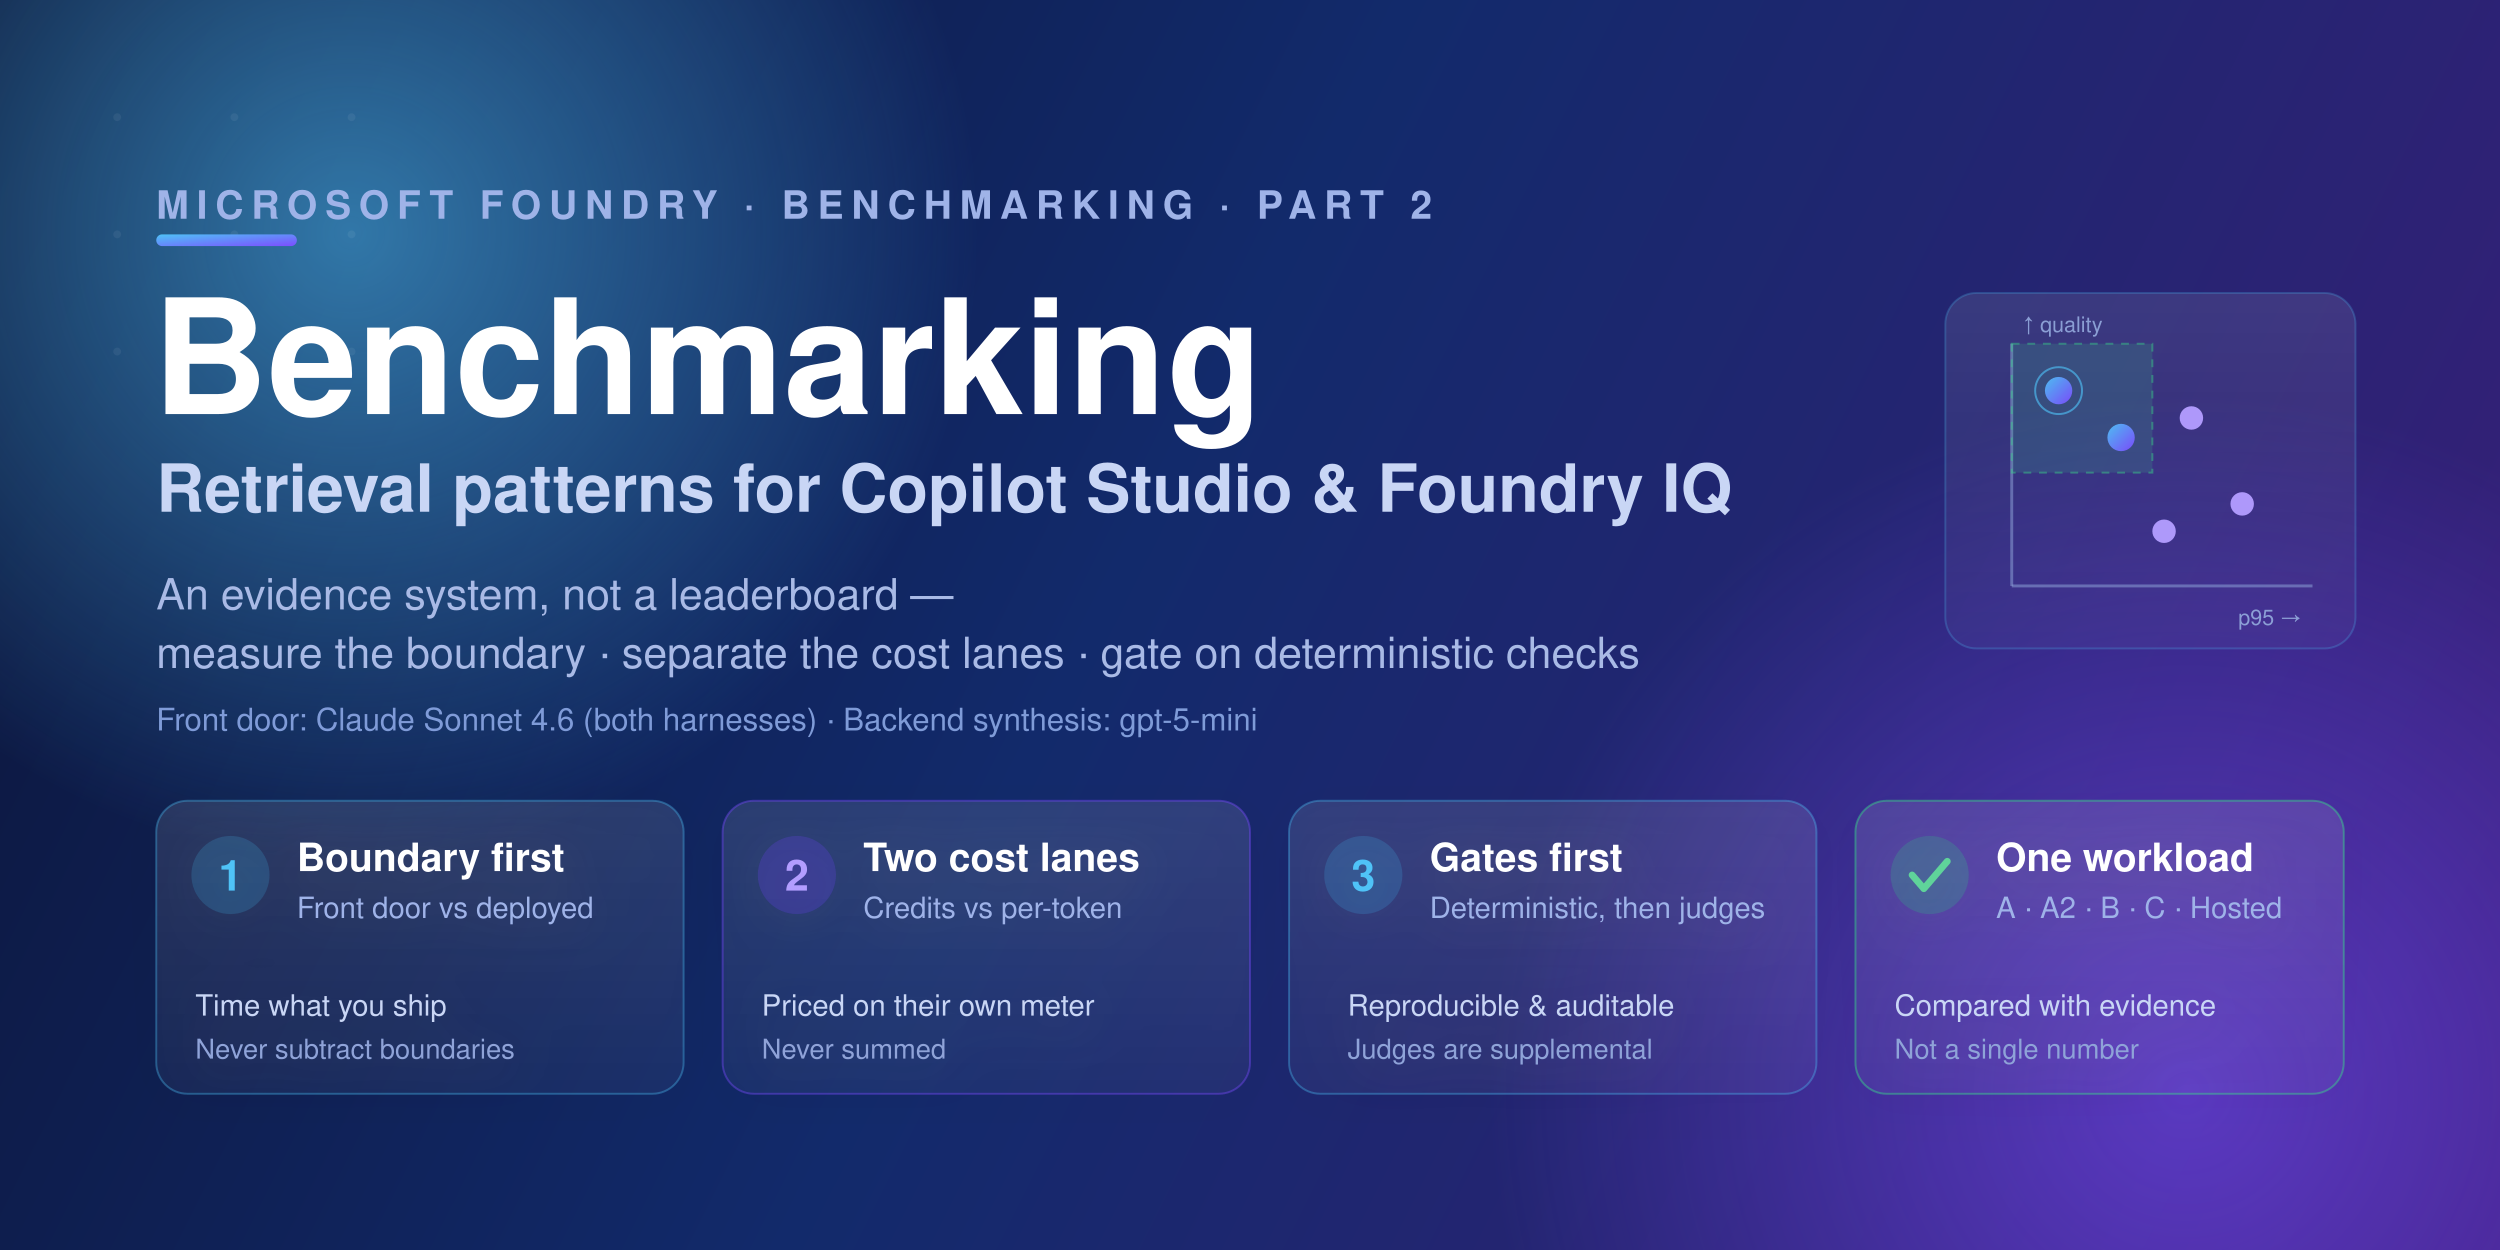
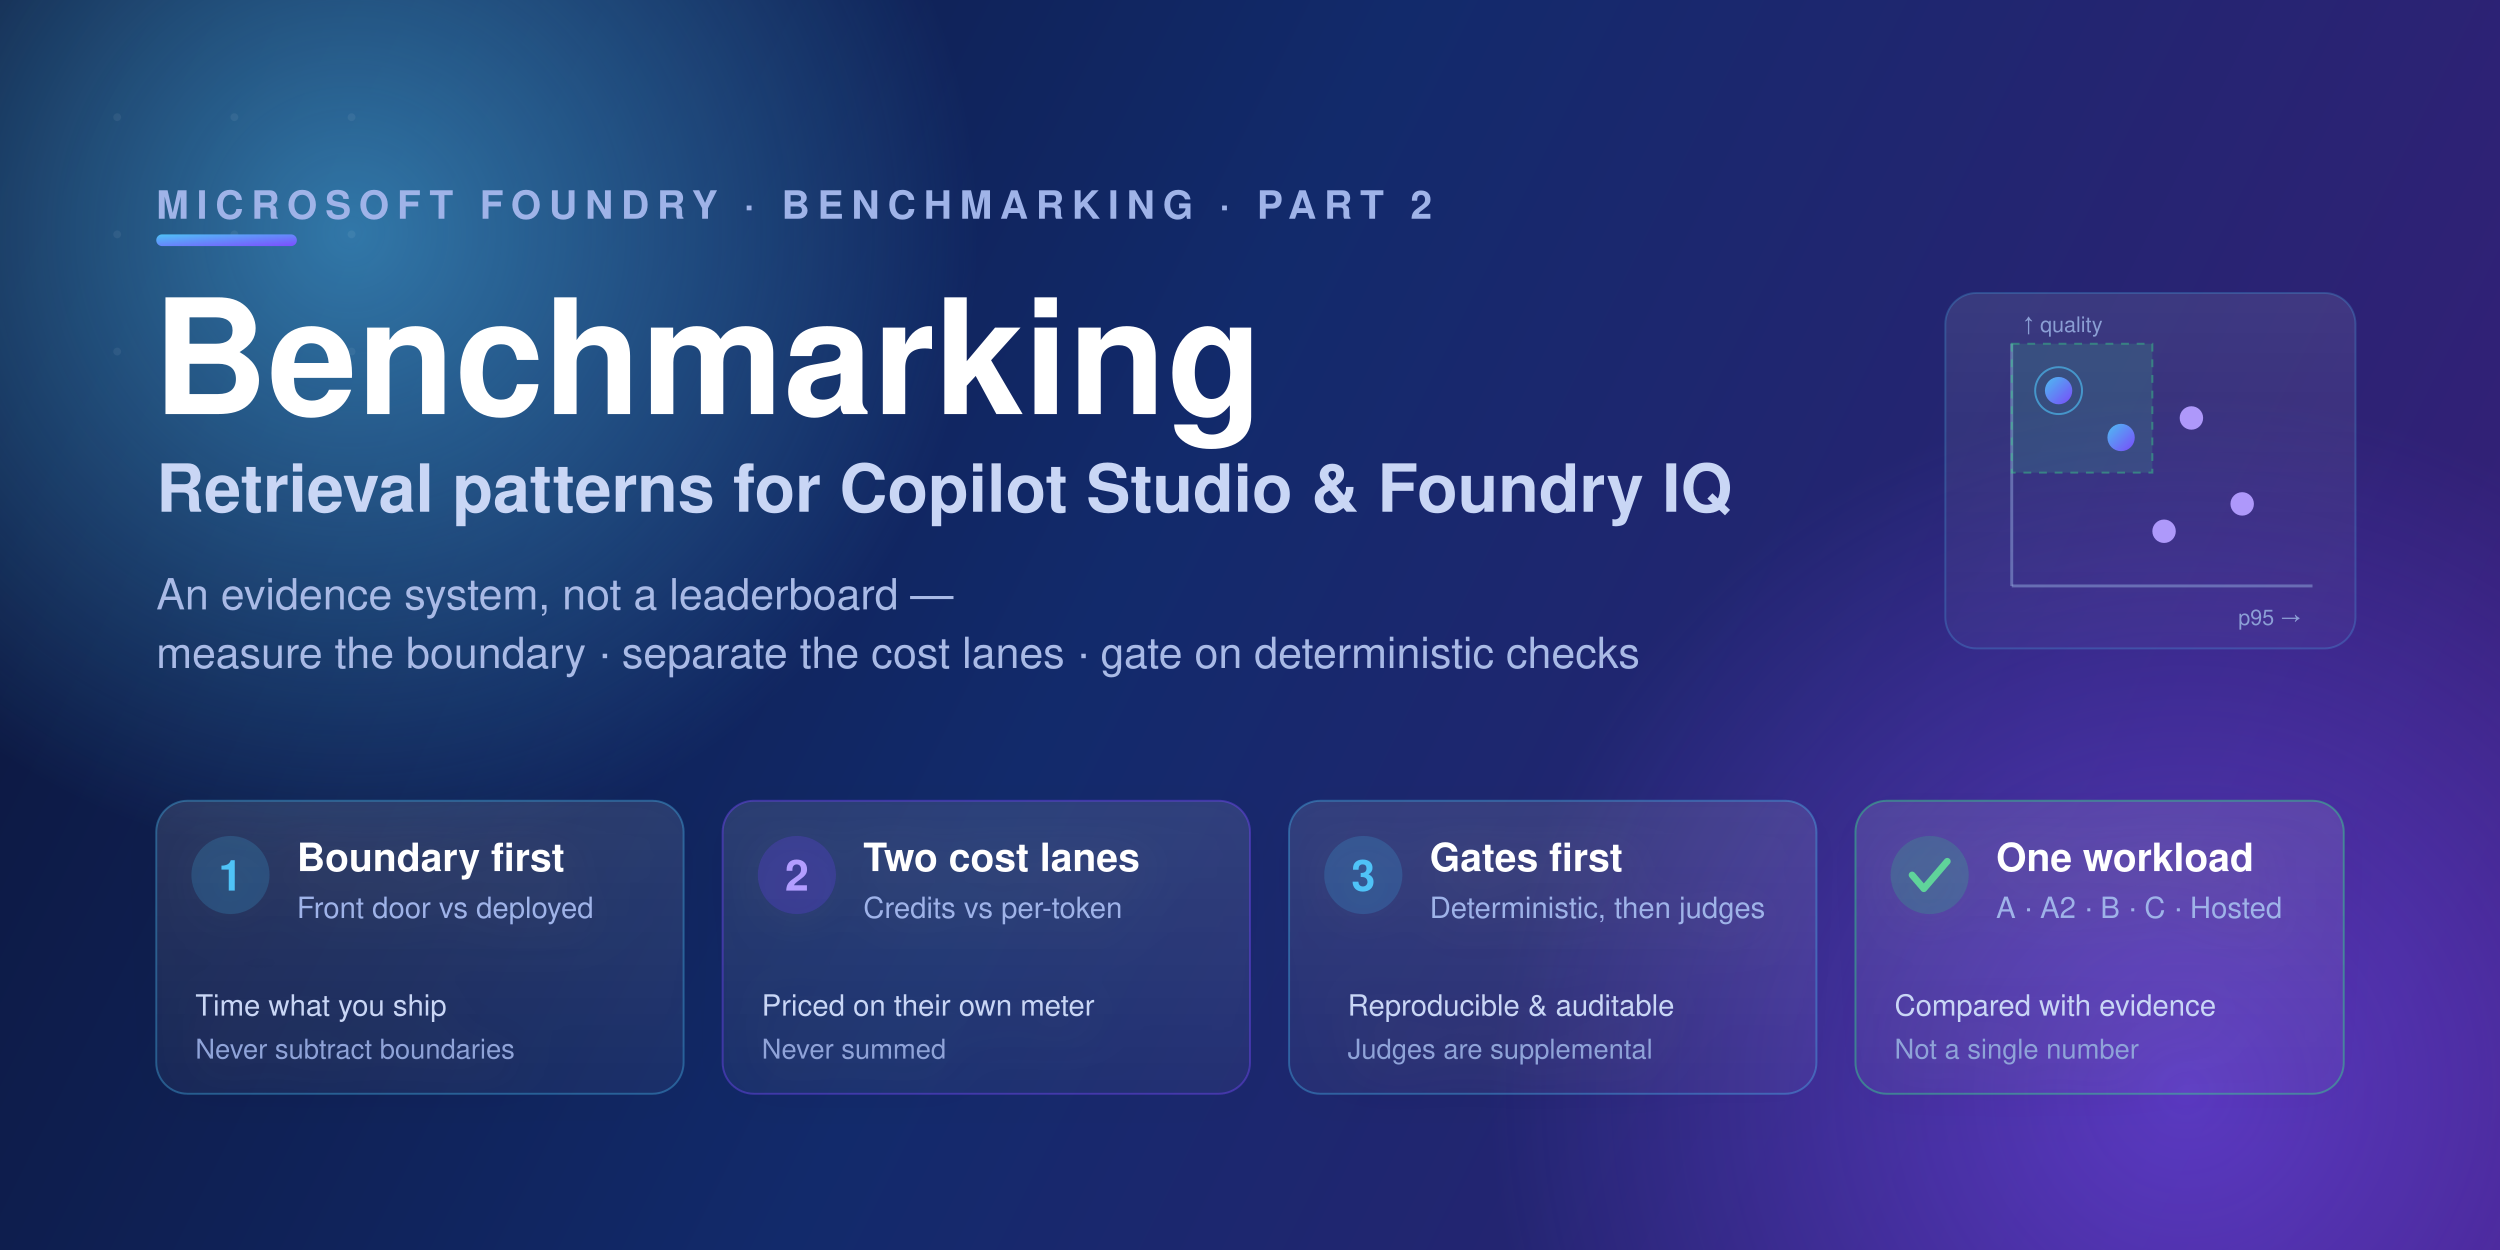
<svg xmlns="http://www.w3.org/2000/svg" width="1280" height="640" viewBox="0 0 1280 640" fill="none" role="img" aria-label="Benchmarking Retrieval Patterns for Copilot Studio and Foundry IQ — an evidence system, not a leaderboard. Part 2.">
  <defs>
    <linearGradient id="bgGrad" x1="0" y1="0" x2="1280" y2="640" gradientUnits="userSpaceOnUse">
      <stop offset="0" stop-color="#0B1437" />
      <stop offset="0.45" stop-color="#122A6B" />
      <stop offset="1" stop-color="#3B1E7A" />
    </linearGradient>
    <linearGradient id="accentGrad" x1="0" y1="0" x2="1" y2="1">
      <stop offset="0" stop-color="#4FC3F7" />
      <stop offset="1" stop-color="#7C4DFF" />
    </linearGradient>
    <linearGradient id="cardGrad" x1="0" y1="0" x2="0" y2="1">
      <stop offset="0" stop-color="#FFFFFF" stop-opacity="0.10" />
      <stop offset="1" stop-color="#FFFFFF" stop-opacity="0.03" />
    </linearGradient>
    <radialGradient id="glowA" cx="0.5" cy="0.5" r="0.5">
      <stop offset="0" stop-color="#4FC3F7" stop-opacity="0.55" />
      <stop offset="1" stop-color="#4FC3F7" stop-opacity="0" />
    </radialGradient>
    <radialGradient id="glowB" cx="0.5" cy="0.5" r="0.5">
      <stop offset="0" stop-color="#7C4DFF" stop-opacity="0.55" />
      <stop offset="1" stop-color="#7C4DFF" stop-opacity="0" />
    </radialGradient>
    <filter id="softShadow" x="-20%" y="-20%" width="140%" height="140%">
      <feDropShadow dx="0" dy="6" stdDeviation="12" flood-color="#000000" flood-opacity="0.35" />
    </filter>
  </defs>
  <rect width="1280" height="640" fill="url(#bgGrad)" />
  <circle cx="180" cy="120" r="320" fill="url(#glowA)" />
  <circle cx="1120" cy="560" r="360" fill="url(#glowB)" />
  <g fill="#FFFFFF" fill-opacity="0.06">
    <g>
      <circle cx="60" cy="60" r="2" />
      <circle cx="120" cy="60" r="2" />
      <circle cx="180" cy="60" r="2" />
      <circle cx="60" cy="120" r="2" />
      <circle cx="120" cy="120" r="2" />
      <circle cx="180" cy="120" r="2" />
      <circle cx="60" cy="180" r="2" />
      <circle cx="120" cy="180" r="2" />
      <circle cx="180" cy="180" r="2" />
    </g>
  </g>
  <rect x="80" y="120" width="72" height="6" rx="3" fill="url(#accentGrad)" />
  <text x="80" y="112" font-family="Segoe UI, Helvetica, Arial, sans-serif" font-size="20" letter-spacing="4" font-weight="600" fill="#9FB3E8">MICROSOFT FOUNDRY · BENCHMARKING · PART 2</text>
  <text x="78" y="212" font-family="Segoe UI, Helvetica, Arial, sans-serif" font-size="82" font-weight="800" fill="#FFFFFF">Benchmarking</text>
  <text x="80" y="262" font-family="Segoe UI, Helvetica, Arial, sans-serif" font-size="34" font-weight="600" fill="#C9D6F5">Retrieval patterns for Copilot Studio &amp; Foundry IQ</text>
  <text x="80" y="312" font-family="Segoe UI, Helvetica, Arial, sans-serif" font-size="22" font-weight="400" fill="#A9BAE6">An evidence system, not a leaderboard —</text>
  <text x="80" y="342" font-family="Segoe UI, Helvetica, Arial, sans-serif" font-size="22" font-weight="400" fill="#A9BAE6">measure the boundary · separate the cost lanes · gate on deterministic checks</text>
-   <text x="80" y="374" font-family="Segoe UI, Helvetica, Arial, sans-serif" font-size="16" font-weight="500" fill="#7F9BD8">Front door: Claude Sonnet 4.6 (both harnesses) · Backend synthesis: gpt-5-mini</text>
  <g font-family="Segoe UI, Helvetica, Arial, sans-serif">
    <g filter="url(#softShadow)">
      <rect x="80" y="410" width="270" height="150" rx="16" fill="url(#cardGrad)" stroke="#4FC3F7" stroke-opacity="0.35" />
      <circle cx="118" cy="448" r="20" fill="#4FC3F7" fill-opacity="0.18" />
      <text x="118" y="456" text-anchor="middle" font-size="22" font-weight="800" fill="#4FC3F7">1</text>
      <text x="152" y="446" font-size="20" font-weight="700" fill="#FFFFFF">Boundary first</text>
      <text x="152" y="470" font-size="15" fill="#9FB3E8">Front door vs deployed</text>
      <text x="100" y="520" font-size="15" fill="#C9D6F5">Time what you ship</text>
      <text x="100" y="542" font-size="14" fill="#8FA3D8">Never subtract boundaries</text>
    </g>
    <g filter="url(#softShadow)">
      <rect x="370" y="410" width="270" height="150" rx="16" fill="url(#cardGrad)" stroke="#7C4DFF" stroke-opacity="0.4" />
      <circle cx="408" cy="448" r="20" fill="#7C4DFF" fill-opacity="0.22" />
      <text x="408" y="456" text-anchor="middle" font-size="22" font-weight="800" fill="#B39DFF">2</text>
      <text x="442" y="446" font-size="20" font-weight="700" fill="#FFFFFF">Two cost lanes</text>
      <text x="442" y="470" font-size="15" fill="#9FB3E8">Credits vs per-token</text>
      <text x="390" y="520" font-size="15" fill="#C9D6F5">Priced on their own meter</text>
      <text x="390" y="542" font-size="14" fill="#8FA3D8">Never summed</text>
    </g>
    <g filter="url(#softShadow)">
      <rect x="660" y="410" width="270" height="150" rx="16" fill="url(#cardGrad)" stroke="#4FC3F7" stroke-opacity="0.35" />
      <circle cx="698" cy="448" r="20" fill="#4FC3F7" fill-opacity="0.18" />
      <text x="698" y="456" text-anchor="middle" font-size="22" font-weight="800" fill="#4FC3F7">3</text>
      <text x="732" y="446" font-size="20" font-weight="700" fill="#FFFFFF">Gates first</text>
      <text x="732" y="470" font-size="15" fill="#9FB3E8">Deterministic, then judges</text>
      <text x="690" y="520" font-size="15" fill="#C9D6F5">Reproducible &amp; auditable</text>
      <text x="690" y="542" font-size="14" fill="#8FA3D8">Judges are supplemental</text>
    </g>
    <g filter="url(#softShadow)">
      <rect x="950" y="410" width="250" height="150" rx="16" fill="url(#cardGrad)" stroke="#39D98A" stroke-opacity="0.45" />
      <circle cx="988" cy="448" r="20" fill="#39D98A" fill-opacity="0.2" />
      <path d="M979 448 l6 7 l12 -14" fill="none" stroke="#5FD39A" stroke-width="3.5" stroke-linecap="round" stroke-linejoin="round" />
      <text x="1022" y="446" font-size="20" font-weight="700" fill="#FFFFFF">One workload</text>
      <text x="1022" y="470" font-size="15" fill="#9FB3E8">A · A2 · B · C · Hosted</text>
      <text x="970" y="520" font-size="15" fill="#C9D6F5">Compared with evidence</text>
      <text x="970" y="542" font-size="14" fill="#8FA3D8">Not a single number</text>
    </g>
  </g>
  <g transform="translate(996,150)" opacity="0.96">
    <rect x="0" y="0" width="210" height="182" rx="16" fill="url(#cardGrad)" stroke="#4FC3F7" stroke-opacity="0.25" />
    <line x1="34" y1="150" x2="188" y2="150" stroke="#8FA3D8" stroke-opacity="0.55" stroke-width="1.5" />
    <line x1="34" y1="150" x2="34" y2="26" stroke="#8FA3D8" stroke-opacity="0.55" stroke-width="1.5" />
    <rect x="34" y="26" width="72" height="66" fill="#39D98A" fill-opacity="0.16" stroke="#39D98A" stroke-opacity="0.45" stroke-dasharray="4 4" />
    <circle cx="58" cy="50" r="7" fill="url(#accentGrad)" />
    <circle cx="58" cy="50" r="12" fill="none" stroke="#4FC3F7" stroke-opacity="0.65" />
    <circle cx="90" cy="74" r="7" fill="url(#accentGrad)" />
    <circle cx="126" cy="64" r="6" fill="#B39DFF" />
    <circle cx="152" cy="108" r="6" fill="#B39DFF" />
    <circle cx="112" cy="122" r="6" fill="#B39DFF" />
    <text x="150" y="170" font-family="Segoe UI, Helvetica, Arial, sans-serif" font-size="11" fill="#8FA3D8">p95 →</text>
    <text x="40" y="20" font-family="Segoe UI, Helvetica, Arial, sans-serif" font-size="11" fill="#8FA3D8">↑ quality</text>
  </g>
</svg>
